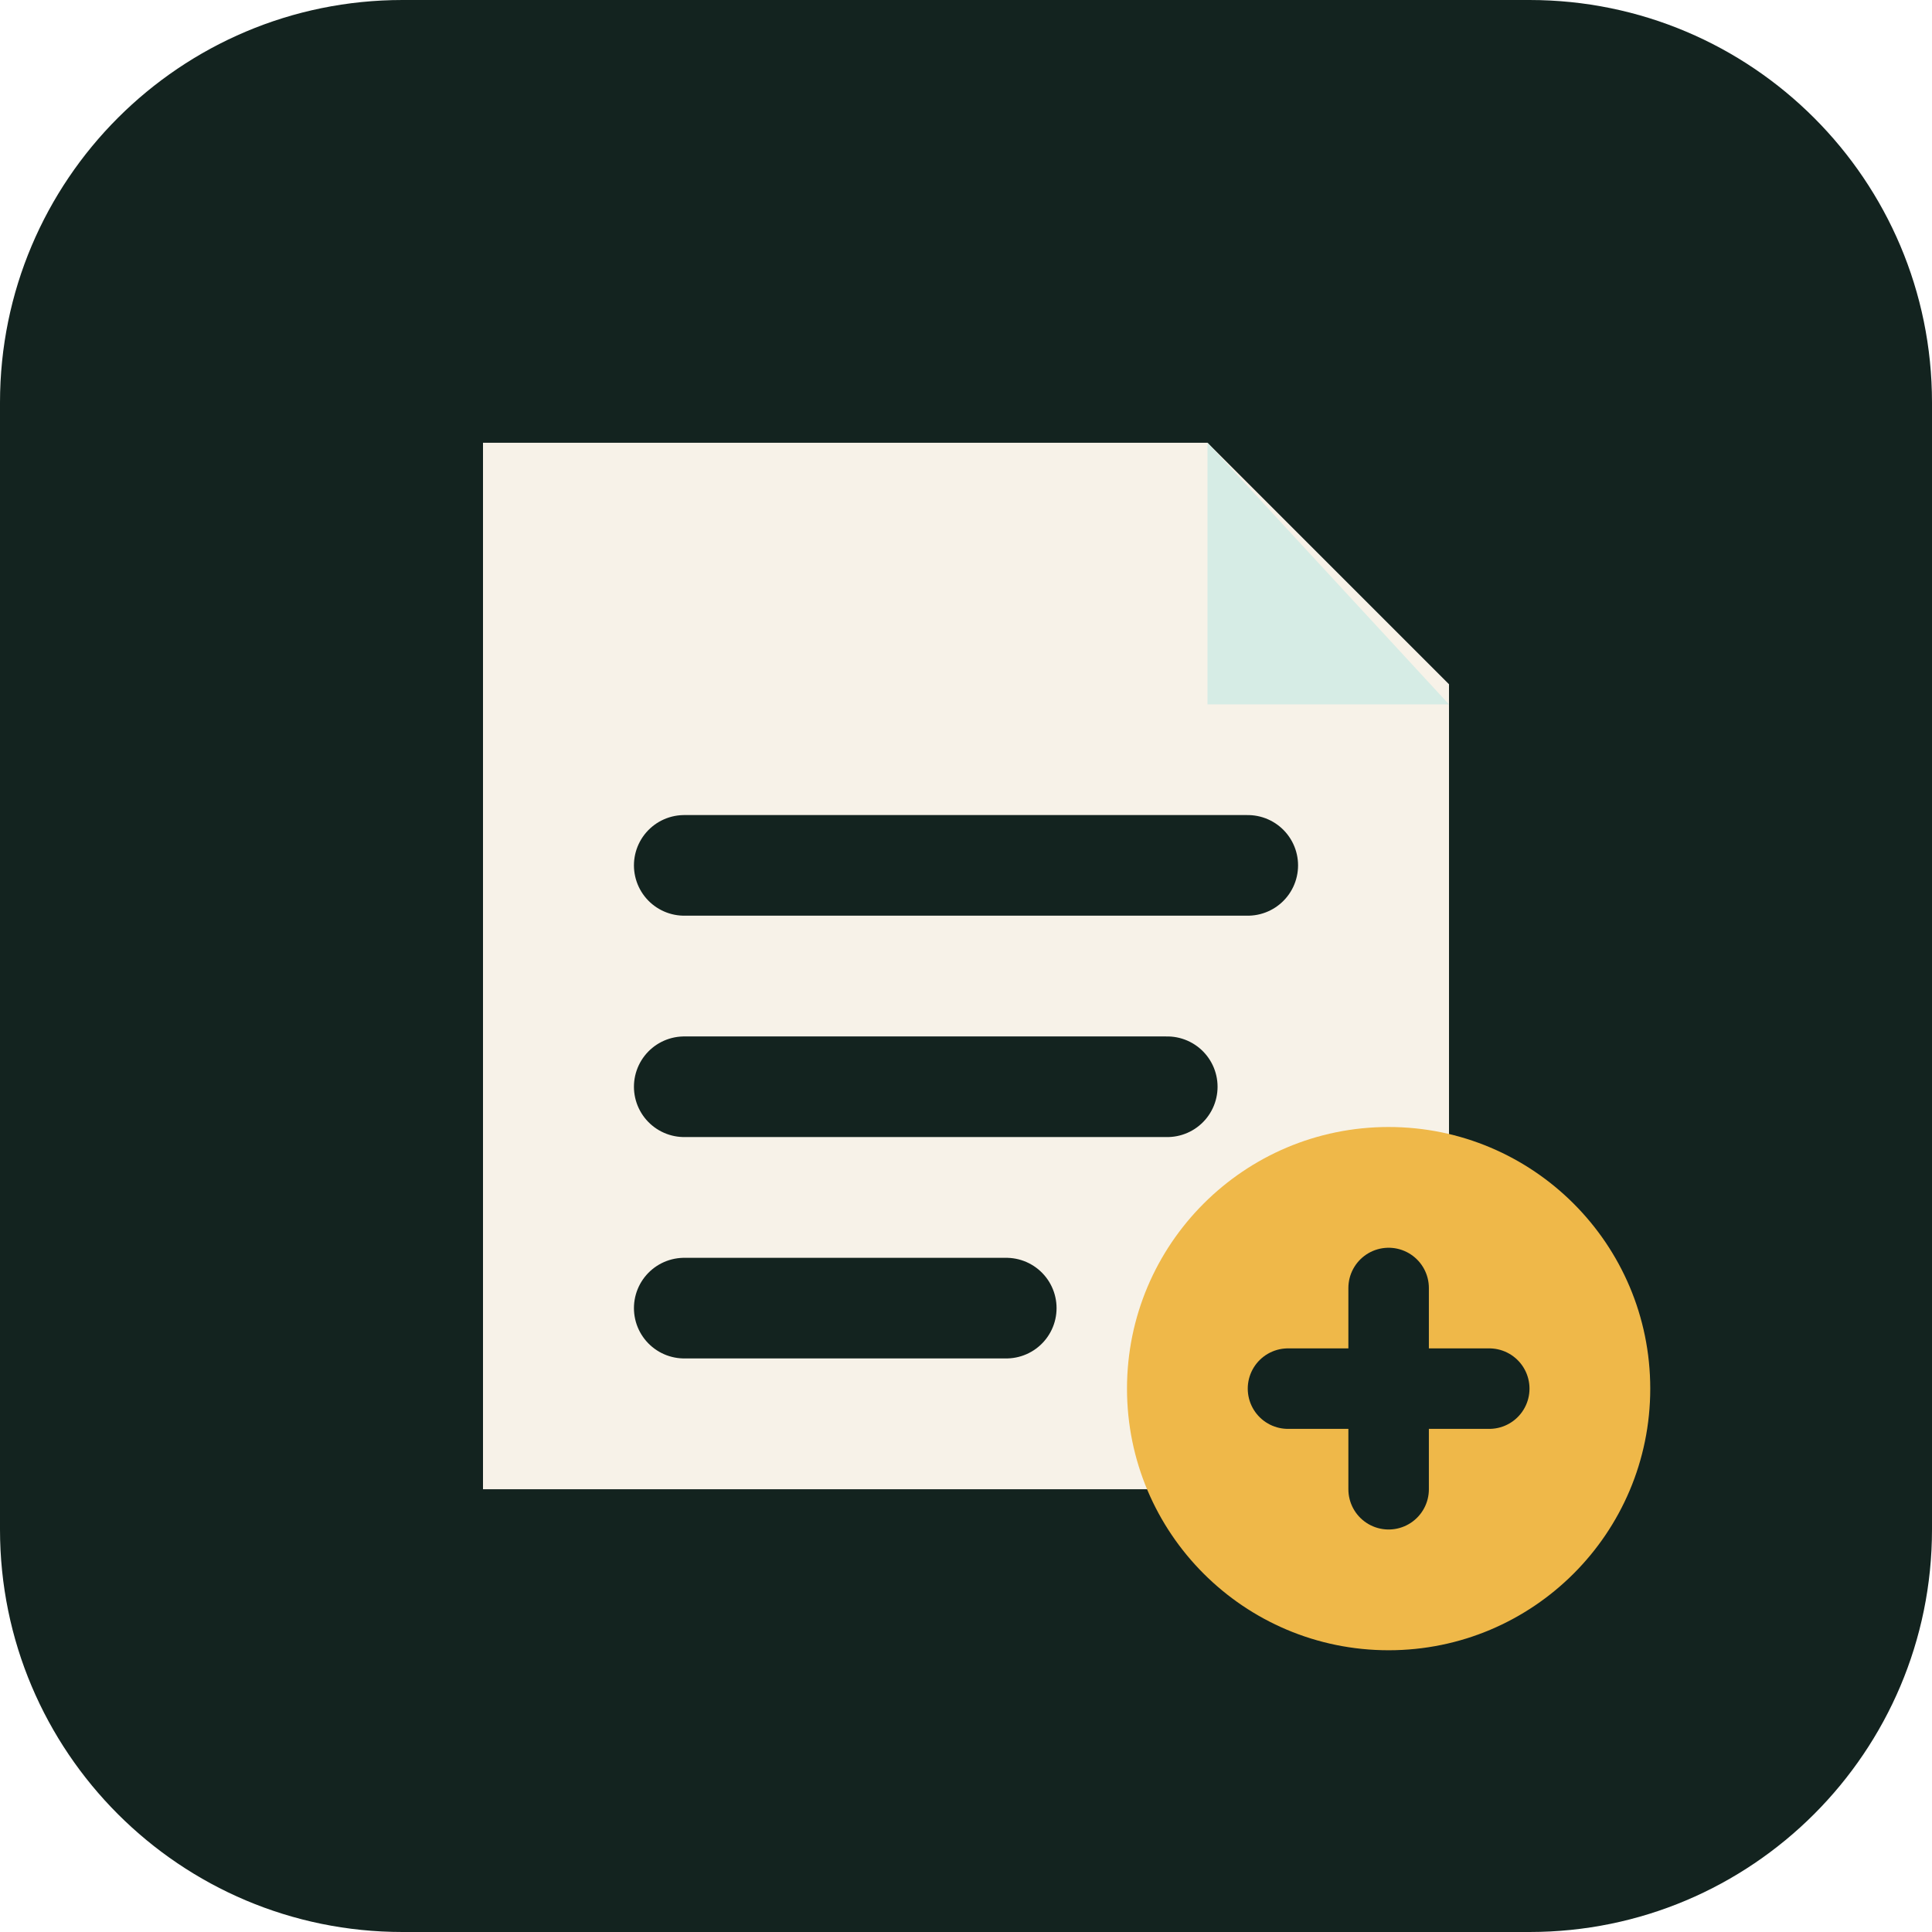
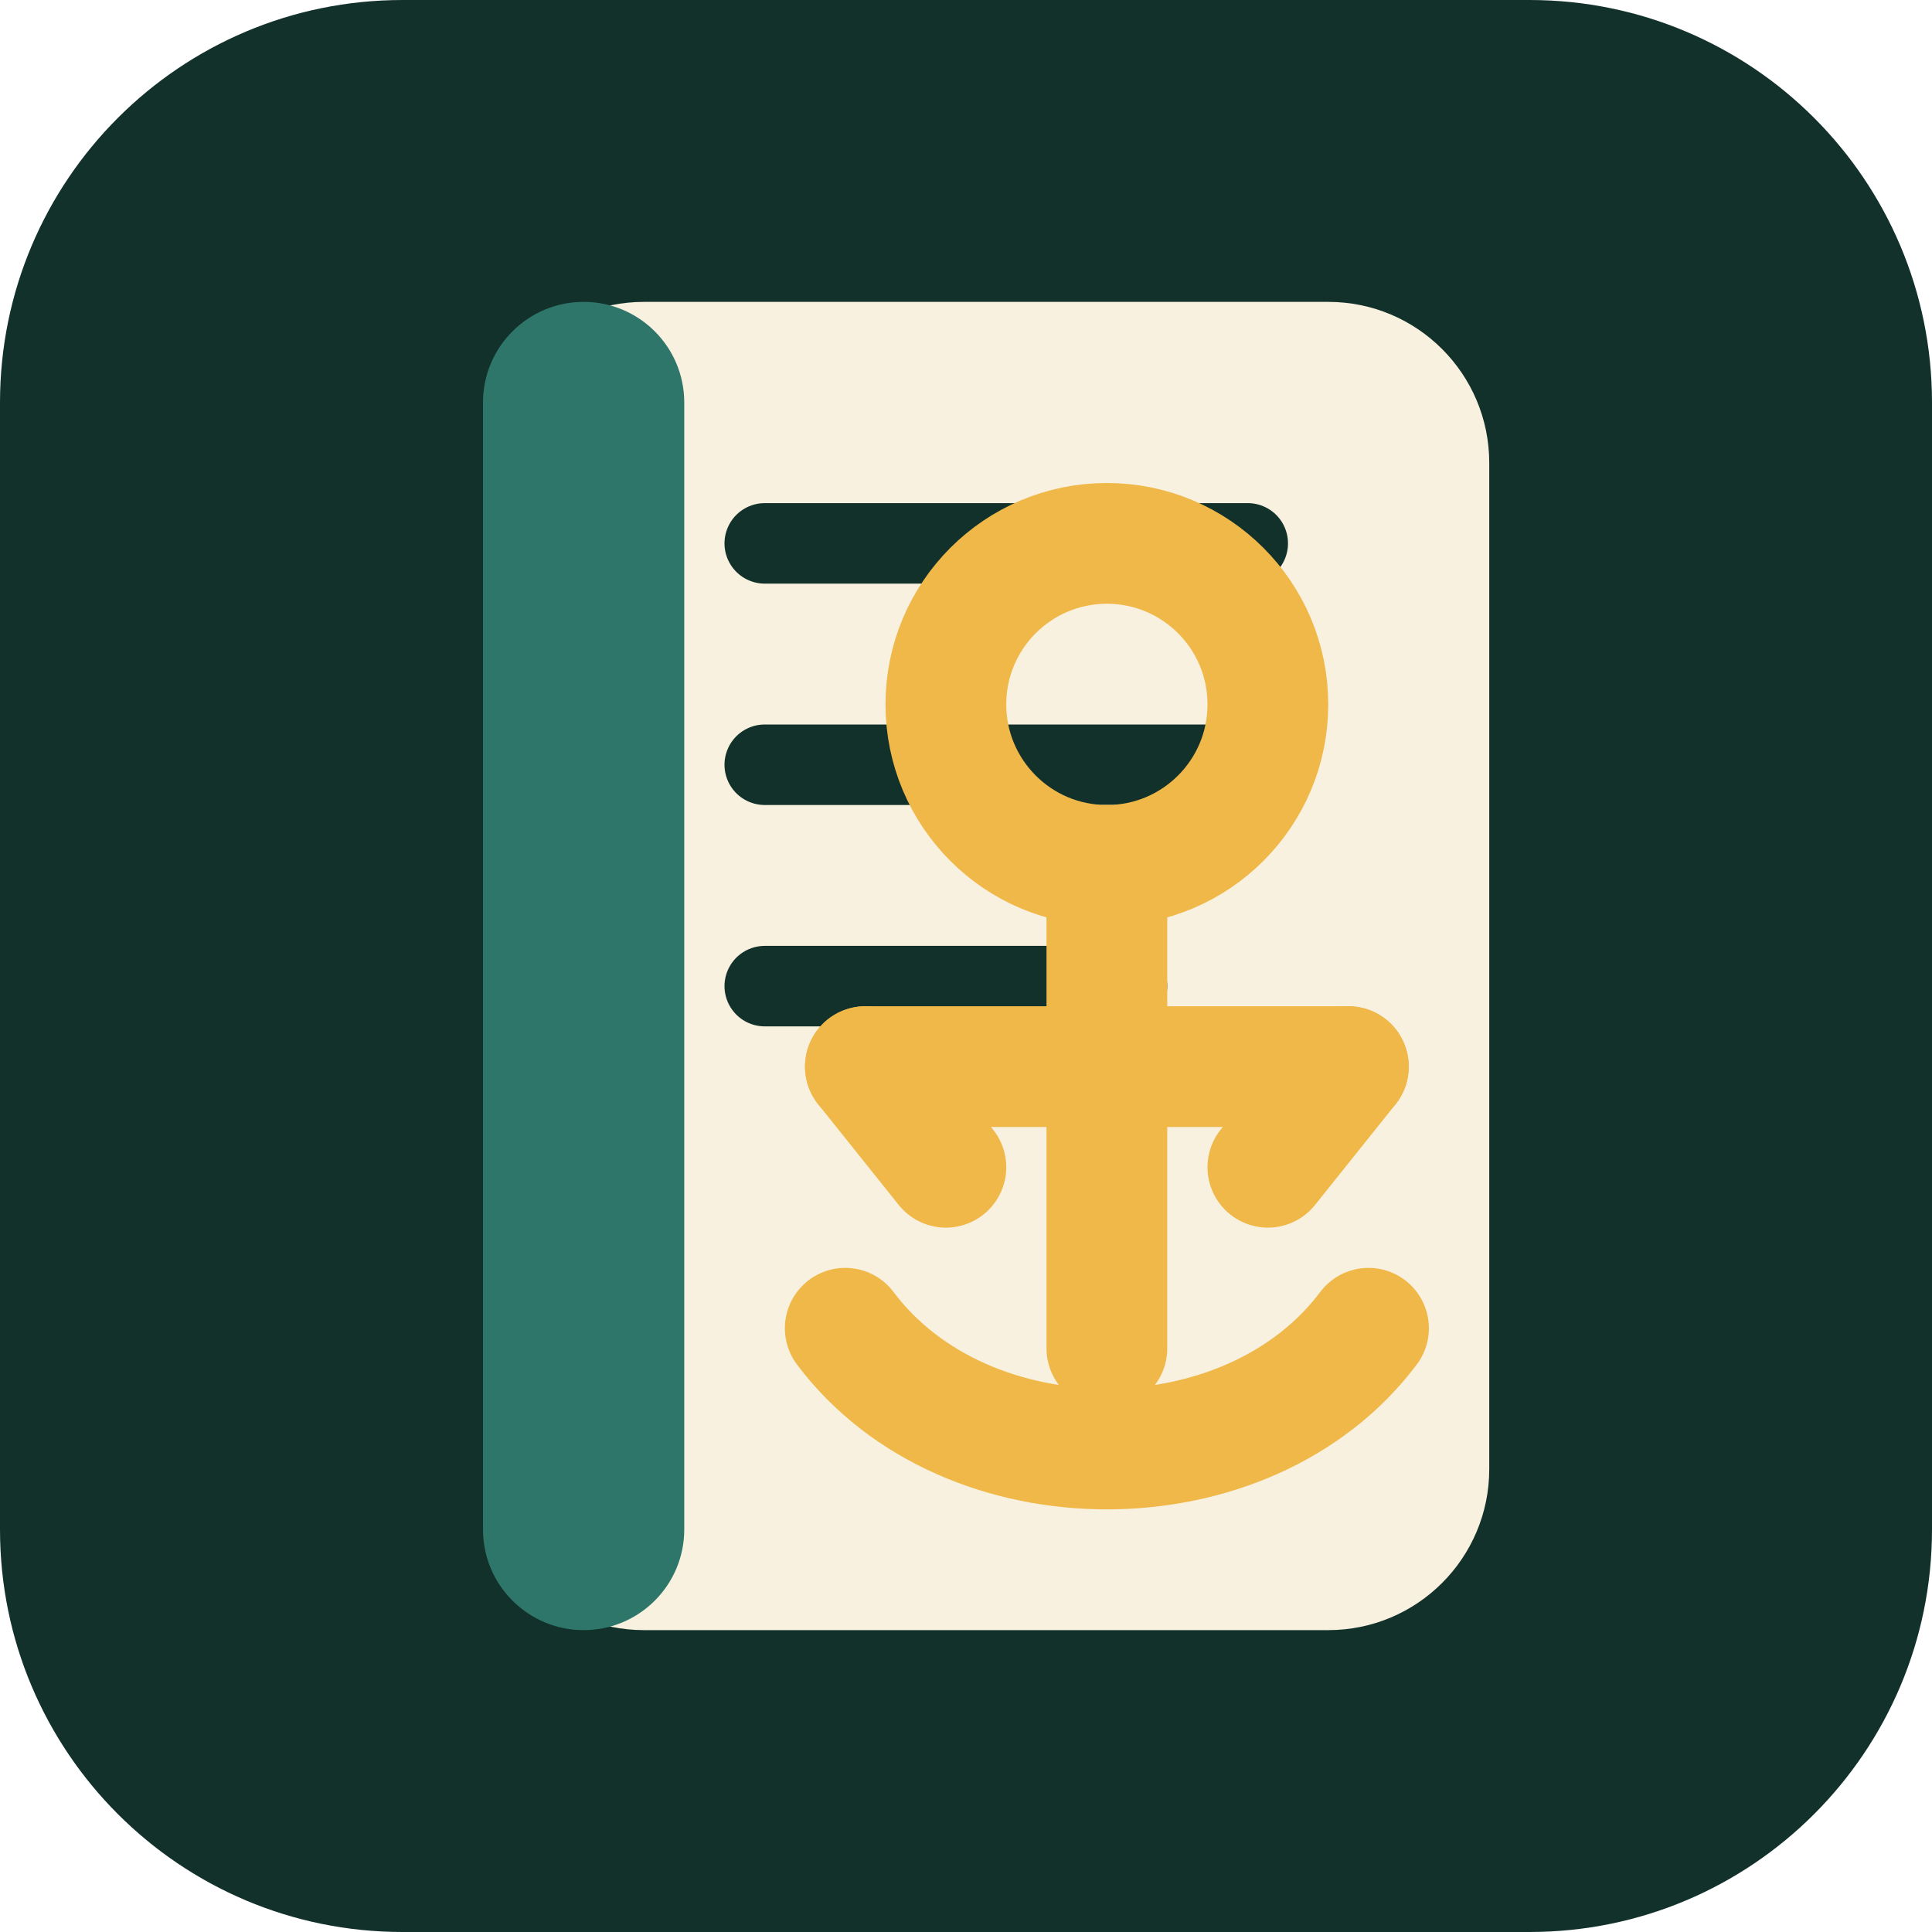
- <svg xmlns="http://www.w3.org/2000/svg" viewBox="0 0 96 96" role="img" aria-label="Quick Prompt Notes">
-   <rect width="96" height="96" rx="20" fill="#13231f" />
-   <path d="M24 22h36l12 12v40H24z" fill="#f7f2e8" />
-   <path d="M60 22v13h12" fill="#d6ece5" />
-   <path d="M34 43h28M34 54h24M34 65h16" stroke="#13231f" stroke-width="5" stroke-linecap="round" />
-   <circle cx="69" cy="69" r="13" fill="#efb849" />
-   <path d="M64 69h10M69 64v10" stroke="#13231f" stroke-width="4" stroke-linecap="round" />
+ <svg xmlns="http://www.w3.org/2000/svg" viewBox="0 0 96 96" role="img" aria-label="Vivlos Notes">
+   <rect width="96" height="96" rx="20" fill="#12312b" />
+   <rect x="24" y="15" width="50" height="66" rx="8" fill="#f8f1df" />
+   <rect x="24" y="15" width="10" height="66" rx="5" fill="#2f766a" />
+   <path d="M38 27h24M38 38h24M38 49h18" stroke="#12312b" stroke-width="4" stroke-linecap="round" />
+   <circle cx="55" cy="35" r="8" fill="none" stroke="#efb849" stroke-width="6" />
+   <path d="M55 43v24M43 53h24M42 66c6 8 20 8 26 0" fill="none" stroke="#efb849" stroke-width="6" stroke-linecap="round" stroke-linejoin="round" />
+   <path d="M43 53l4 5M67 53l-4 5" stroke="#efb849" stroke-width="6" stroke-linecap="round" />
</svg>
